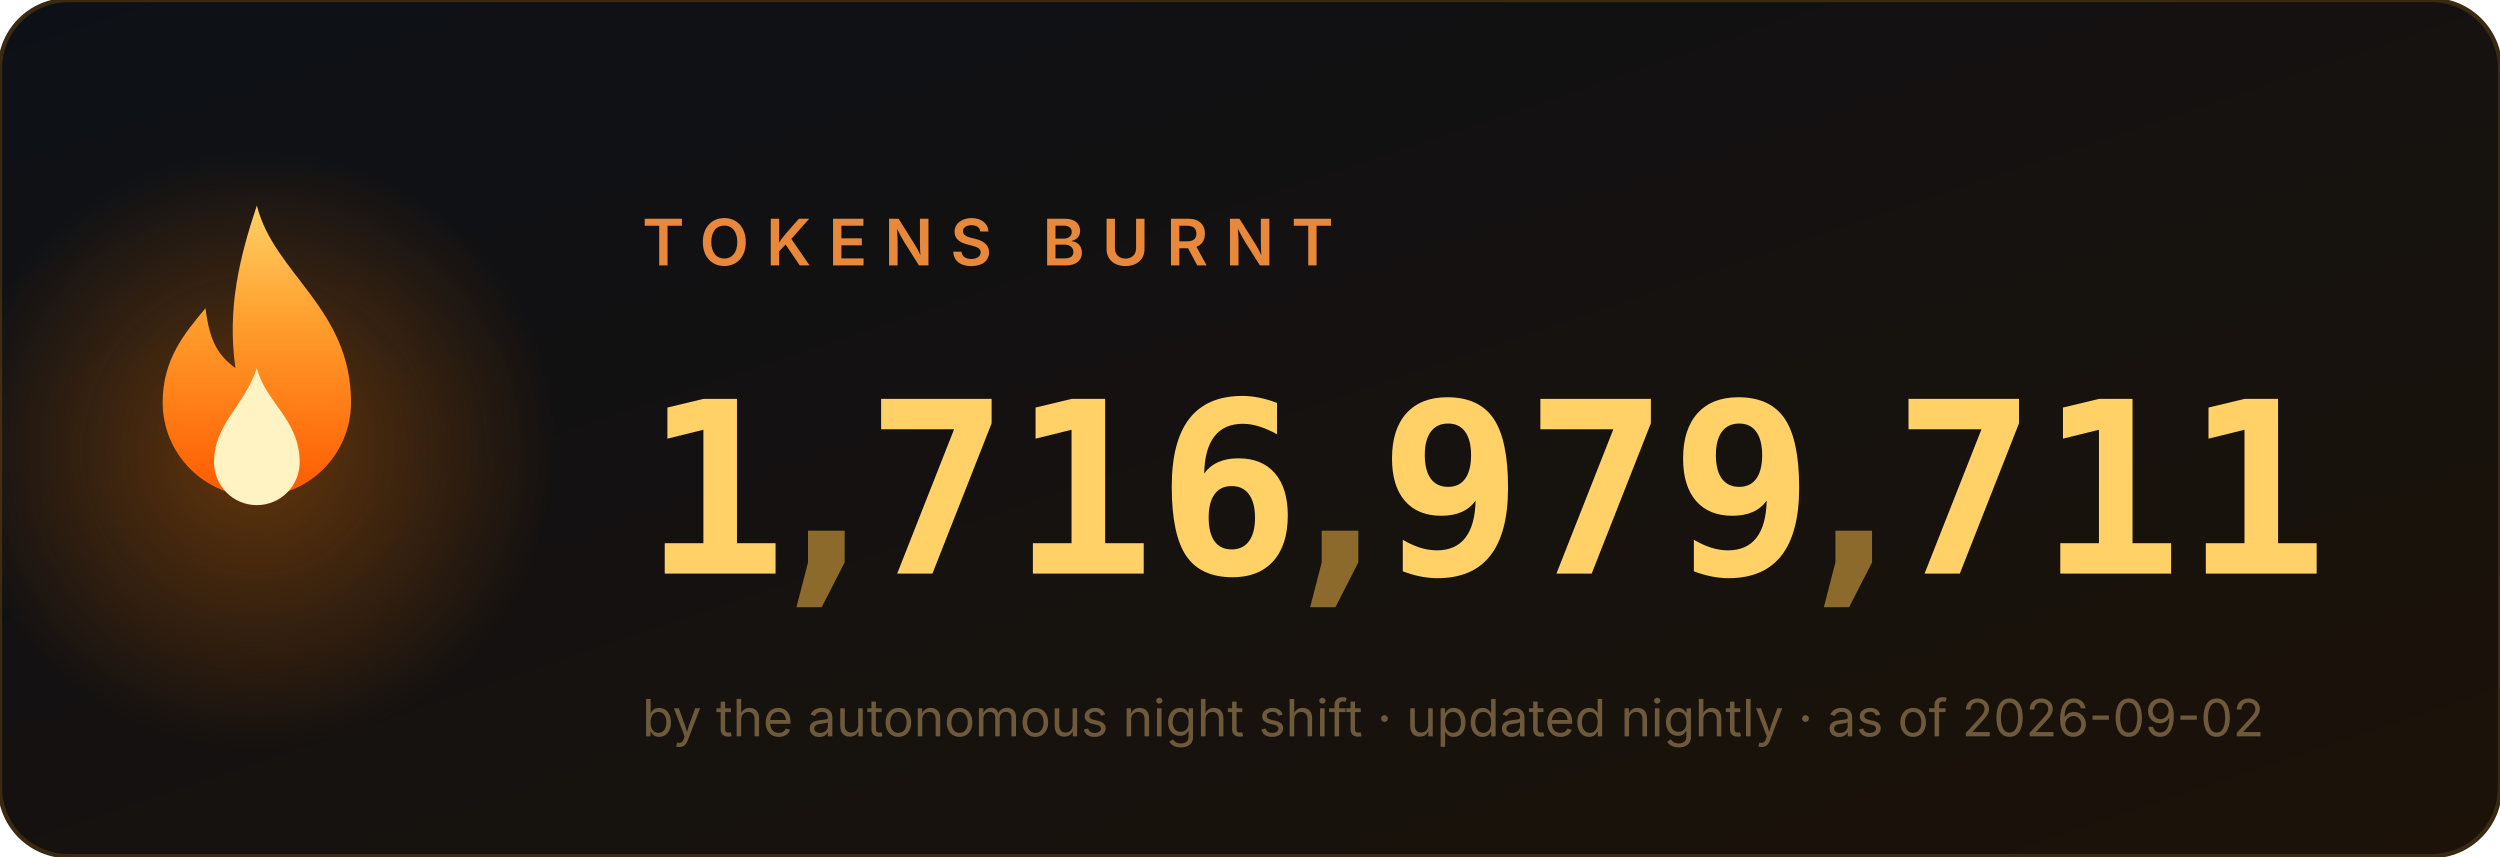
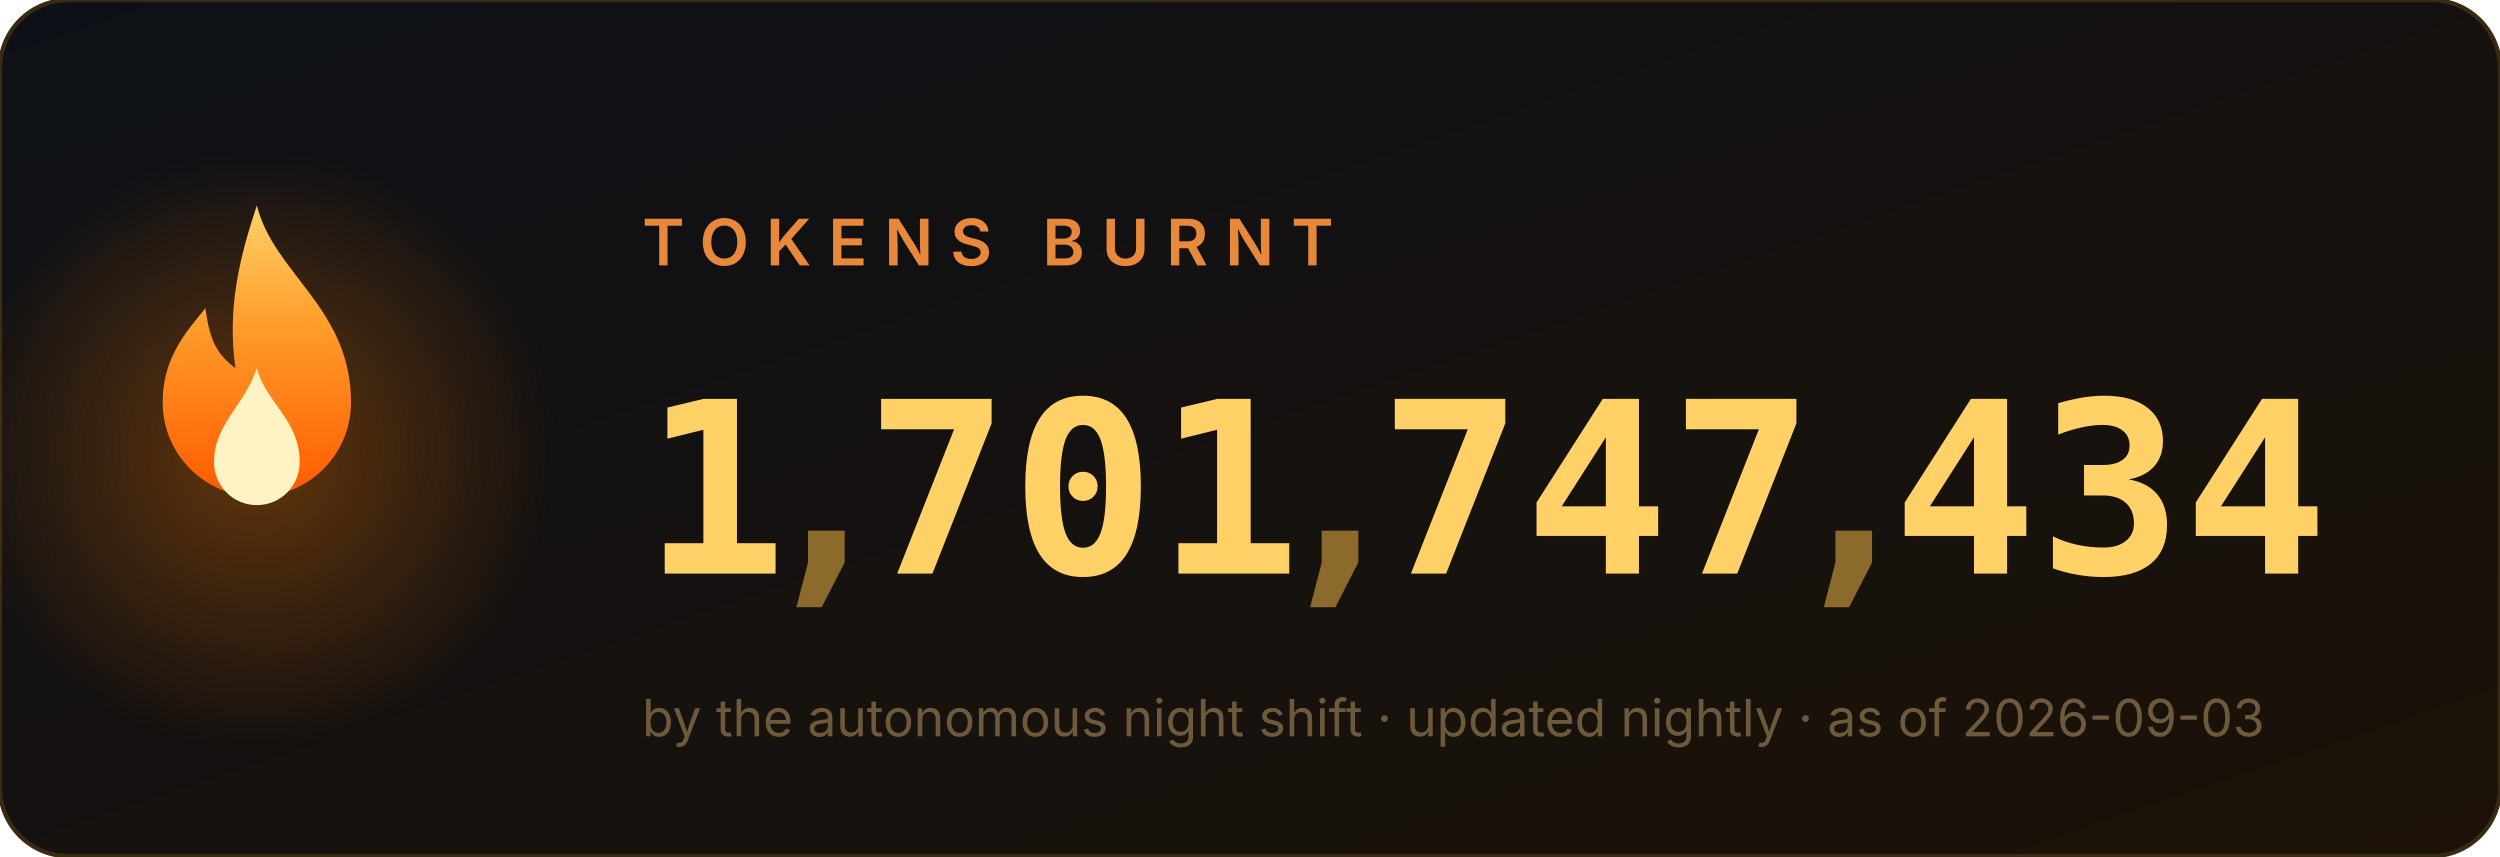
- <svg xmlns="http://www.w3.org/2000/svg" width="584" height="200" viewBox="0 0 584 200" role="img" aria-label="1,716,979,711 tokens burnt">
+ <svg xmlns="http://www.w3.org/2000/svg" width="584" height="200" viewBox="0 0 584 200" role="img" aria-label="1,701,747,434 tokens burnt">
  <style>
.num{font:700 56px ui-monospace,'Cascadia Code',Menlo,Consolas,monospace;fill:#ffd166}
.comma{fill:#8b6a2b}
.label{font:600 15px -apple-system,'Segoe UI',sans-serif;fill:#e8883a;letter-spacing:4px}
.sub{font:400 12px -apple-system,'Segoe UI',sans-serif;fill:#6e5a3a}
</style>
  <defs>
    <linearGradient id="bg" x1="0" y1="0" x2="1" y2="1">
      <stop offset="0" stop-color="#0d1117" />
      <stop offset="1" stop-color="#1c1208" />
    </linearGradient>
    <linearGradient id="fg" x1="0" y1="1" x2="0" y2="0">
      <stop offset="0" stop-color="#ff5a00" />
      <stop offset=".6" stop-color="#ff9e2c" />
      <stop offset="1" stop-color="#ffd166" />
    </linearGradient>
    <radialGradient id="halo">
      <stop offset="0" stop-color="#ff7b00" />
      <stop offset="1" stop-color="#ff7b00" stop-opacity="0" />
    </radialGradient>
  </defs>
  <rect width="584" height="200" rx="16" fill="url(#bg)" stroke="#3a2a12" />
  <circle cx="60" cy="105" r="70" fill="url(#halo)" opacity=".35">
    <animate attributeName="opacity" values=".25;.55;.25" dur="2.2s" repeatCount="indefinite" />
  </circle>
  <g transform="translate(60,128)">
    <g>
      <animateTransform attributeName="transform" type="scale" values="1 1;.95 1.1;1 1" dur="1.6s" repeatCount="indefinite" additive="sum" calcMode="spline" keySplines=".4 0 .6 1;.4 0 .6 1" />
      <path d="M0 -80c4 16 22 24 22 46a22 22 0 1 1-44 0c0-10 5-16 10-22 1 8 3 11 7 14-2-14 1-26 5-38z" fill="url(#fg)" />
      <path d="M0 -42c2 8 10 12 10 22a10 10 0 1 1-20 0c0-9 7-13 10-22z" fill="#fff3c4">
        <animateTransform attributeName="transform" type="scale" values="1 1;1.06 .92;1 1" dur="1.1s" repeatCount="indefinite" additive="sum" calcMode="spline" keySplines=".4 0 .6 1;.4 0 .6 1" />
      </path>
    </g>
  </g>
  <text x="150" y="62" class="label">TOKENS BURNT</text>
  <svg x="150" y="84" width="34" height="64" viewBox="0 0 34 64">
    <g transform="translate(0,-64)">
      <g>
        <animateTransform attributeName="transform" type="translate" values="0 64;0 64;0 0" keyTimes="0;0.000;1" dur="0.97s" begin="0s" fill="freeze" additive="sum" calcMode="spline" keySplines="0 0 1 1;.2 .7 .3 1" />
        <text x="17" y="50" class="num" text-anchor="middle">0</text>
        <text x="17" y="114" class="num" text-anchor="middle">1</text>
        <text x="17" y="178" class="num" text-anchor="middle">2</text>
        <text x="17" y="242" class="num" text-anchor="middle">3</text>
        <text x="17" y="306" class="num" text-anchor="middle">4</text>
        <text x="17" y="370" class="num" text-anchor="middle">5</text>
        <text x="17" y="434" class="num" text-anchor="middle">6</text>
        <text x="17" y="498" class="num" text-anchor="middle">7</text>
        <text x="17" y="562" class="num" text-anchor="middle">8</text>
        <text x="17" y="626" class="num" text-anchor="middle">9</text>
      </g>
    </g>
  </svg>
  <text x="193" y="134" class="num comma" text-anchor="middle">,</text>
  <svg x="202" y="84" width="34" height="64" viewBox="0 0 34 64">
    <g transform="translate(0,-448)">
      <g>
        <animateTransform attributeName="transform" type="translate" values="0 448;0 448;0 0" keyTimes="0;0.147;1" dur="1.63s" begin="0s" fill="freeze" additive="sum" calcMode="spline" keySplines="0 0 1 1;.2 .7 .3 1" />
        <text x="17" y="50" class="num" text-anchor="middle">0</text>
        <text x="17" y="114" class="num" text-anchor="middle">1</text>
        <text x="17" y="178" class="num" text-anchor="middle">2</text>
        <text x="17" y="242" class="num" text-anchor="middle">3</text>
        <text x="17" y="306" class="num" text-anchor="middle">4</text>
        <text x="17" y="370" class="num" text-anchor="middle">5</text>
        <text x="17" y="434" class="num" text-anchor="middle">6</text>
        <text x="17" y="498" class="num" text-anchor="middle">7</text>
        <text x="17" y="562" class="num" text-anchor="middle">8</text>
        <text x="17" y="626" class="num" text-anchor="middle">9</text>
      </g>
    </g>
  </svg>
  <svg x="236" y="84" width="34" height="64" viewBox="0 0 34 64">
+     <g transform="translate(0,0)">
+       <g>
+         <animateTransform attributeName="transform" type="translate" values="0 0;0 0;0 0" keyTimes="0;0.286;1" dur="1.26s" begin="0s" fill="freeze" additive="sum" calcMode="spline" keySplines="0 0 1 1;.2 .7 .3 1" />
+         <text x="17" y="50" class="num" text-anchor="middle">0</text>
+         <text x="17" y="114" class="num" text-anchor="middle">1</text>
+         <text x="17" y="178" class="num" text-anchor="middle">2</text>
+         <text x="17" y="242" class="num" text-anchor="middle">3</text>
+         <text x="17" y="306" class="num" text-anchor="middle">4</text>
+         <text x="17" y="370" class="num" text-anchor="middle">5</text>
+         <text x="17" y="434" class="num" text-anchor="middle">6</text>
+         <text x="17" y="498" class="num" text-anchor="middle">7</text>
+         <text x="17" y="562" class="num" text-anchor="middle">8</text>
+         <text x="17" y="626" class="num" text-anchor="middle">9</text>
+       </g>
+     </g>
+   </svg>
+   <svg x="270" y="84" width="34" height="64" viewBox="0 0 34 64">
    <g transform="translate(0,-64)">
      <g>
-         <animateTransform attributeName="transform" type="translate" values="0 64;0 64;0 0" keyTimes="0;0.271;1" dur="1.33s" begin="0s" fill="freeze" additive="sum" calcMode="spline" keySplines="0 0 1 1;.2 .7 .3 1" />
-         <text x="17" y="50" class="num" text-anchor="middle">0</text>
-         <text x="17" y="114" class="num" text-anchor="middle">1</text>
-         <text x="17" y="178" class="num" text-anchor="middle">2</text>
-         <text x="17" y="242" class="num" text-anchor="middle">3</text>
-         <text x="17" y="306" class="num" text-anchor="middle">4</text>
-         <text x="17" y="370" class="num" text-anchor="middle">5</text>
-         <text x="17" y="434" class="num" text-anchor="middle">6</text>
-         <text x="17" y="498" class="num" text-anchor="middle">7</text>
-         <text x="17" y="562" class="num" text-anchor="middle">8</text>
-         <text x="17" y="626" class="num" text-anchor="middle">9</text>
-       </g>
-     </g>
-   </svg>
-   <svg x="270" y="84" width="34" height="64" viewBox="0 0 34 64">
-     <g transform="translate(0,-384)">
-       <g>
-         <animateTransform attributeName="transform" type="translate" values="0 384;0 384;0 0" keyTimes="0;0.267;1" dur="1.80s" begin="0s" fill="freeze" additive="sum" calcMode="spline" keySplines="0 0 1 1;.2 .7 .3 1" />
+         <animateTransform attributeName="transform" type="translate" values="0 64;0 64;0 0" keyTimes="0;0.331;1" dur="1.45s" begin="0s" fill="freeze" additive="sum" calcMode="spline" keySplines="0 0 1 1;.2 .7 .3 1" />
        <text x="17" y="50" class="num" text-anchor="middle">0</text>
        <text x="17" y="114" class="num" text-anchor="middle">1</text>
        <text x="17" y="178" class="num" text-anchor="middle">2</text>
        <text x="17" y="242" class="num" text-anchor="middle">3</text>
        <text x="17" y="306" class="num" text-anchor="middle">4</text>
        <text x="17" y="370" class="num" text-anchor="middle">5</text>
        <text x="17" y="434" class="num" text-anchor="middle">6</text>
        <text x="17" y="498" class="num" text-anchor="middle">7</text>
        <text x="17" y="562" class="num" text-anchor="middle">8</text>
        <text x="17" y="626" class="num" text-anchor="middle">9</text>
      </g>
    </g>
  </svg>
  <text x="313" y="134" class="num comma" text-anchor="middle">,</text>
  <svg x="322" y="84" width="34" height="64" viewBox="0 0 34 64">
-     <g transform="translate(0,-576)">
-       <g>
-         <animateTransform attributeName="transform" type="translate" values="0 576;0 576;0 0" keyTimes="0;0.320;1" dur="2.25s" begin="0s" fill="freeze" additive="sum" calcMode="spline" keySplines="0 0 1 1;.2 .7 .3 1" />
+     <g transform="translate(0,-448)">
+       <g>
+         <animateTransform attributeName="transform" type="translate" values="0 448;0 448;0 0" keyTimes="0;0.341;1" dur="2.11s" begin="0s" fill="freeze" additive="sum" calcMode="spline" keySplines="0 0 1 1;.2 .7 .3 1" />
        <text x="17" y="50" class="num" text-anchor="middle">0</text>
        <text x="17" y="114" class="num" text-anchor="middle">1</text>
        <text x="17" y="178" class="num" text-anchor="middle">2</text>
        <text x="17" y="242" class="num" text-anchor="middle">3</text>
        <text x="17" y="306" class="num" text-anchor="middle">4</text>
        <text x="17" y="370" class="num" text-anchor="middle">5</text>
        <text x="17" y="434" class="num" text-anchor="middle">6</text>
        <text x="17" y="498" class="num" text-anchor="middle">7</text>
        <text x="17" y="562" class="num" text-anchor="middle">8</text>
        <text x="17" y="626" class="num" text-anchor="middle">9</text>
      </g>
    </g>
  </svg>
  <svg x="356" y="84" width="34" height="64" viewBox="0 0 34 64">
+     <g transform="translate(0,-256)">
+       <g>
+         <animateTransform attributeName="transform" type="translate" values="0 256;0 256;0 0" keyTimes="0;0.416;1" dur="2.02s" begin="0s" fill="freeze" additive="sum" calcMode="spline" keySplines="0 0 1 1;.2 .7 .3 1" />
+         <text x="17" y="50" class="num" text-anchor="middle">0</text>
+         <text x="17" y="114" class="num" text-anchor="middle">1</text>
+         <text x="17" y="178" class="num" text-anchor="middle">2</text>
+         <text x="17" y="242" class="num" text-anchor="middle">3</text>
+         <text x="17" y="306" class="num" text-anchor="middle">4</text>
+         <text x="17" y="370" class="num" text-anchor="middle">5</text>
+         <text x="17" y="434" class="num" text-anchor="middle">6</text>
+         <text x="17" y="498" class="num" text-anchor="middle">7</text>
+         <text x="17" y="562" class="num" text-anchor="middle">8</text>
+         <text x="17" y="626" class="num" text-anchor="middle">9</text>
+       </g>
+     </g>
+   </svg>
+   <svg x="390" y="84" width="34" height="64" viewBox="0 0 34 64">
    <g transform="translate(0,-448)">
      <g>
-         <animateTransform attributeName="transform" type="translate" values="0 448;0 448;0 0" keyTimes="0;0.377;1" dur="2.23s" begin="0s" fill="freeze" additive="sum" calcMode="spline" keySplines="0 0 1 1;.2 .7 .3 1" />
-         <text x="17" y="50" class="num" text-anchor="middle">0</text>
-         <text x="17" y="114" class="num" text-anchor="middle">1</text>
-         <text x="17" y="178" class="num" text-anchor="middle">2</text>
-         <text x="17" y="242" class="num" text-anchor="middle">3</text>
-         <text x="17" y="306" class="num" text-anchor="middle">4</text>
-         <text x="17" y="370" class="num" text-anchor="middle">5</text>
-         <text x="17" y="434" class="num" text-anchor="middle">6</text>
-         <text x="17" y="498" class="num" text-anchor="middle">7</text>
-         <text x="17" y="562" class="num" text-anchor="middle">8</text>
-         <text x="17" y="626" class="num" text-anchor="middle">9</text>
-       </g>
-     </g>
-   </svg>
-   <svg x="390" y="84" width="34" height="64" viewBox="0 0 34 64">
-     <g transform="translate(0,-576)">
-       <g>
-         <animateTransform attributeName="transform" type="translate" values="0 576;0 576;0 0" keyTimes="0;0.386;1" dur="2.49s" begin="0s" fill="freeze" additive="sum" calcMode="spline" keySplines="0 0 1 1;.2 .7 .3 1" />
+         <animateTransform attributeName="transform" type="translate" values="0 448;0 448;0 0" keyTimes="0;0.409;1" dur="2.35s" begin="0s" fill="freeze" additive="sum" calcMode="spline" keySplines="0 0 1 1;.2 .7 .3 1" />
        <text x="17" y="50" class="num" text-anchor="middle">0</text>
        <text x="17" y="114" class="num" text-anchor="middle">1</text>
        <text x="17" y="178" class="num" text-anchor="middle">2</text>
        <text x="17" y="242" class="num" text-anchor="middle">3</text>
        <text x="17" y="306" class="num" text-anchor="middle">4</text>
        <text x="17" y="370" class="num" text-anchor="middle">5</text>
        <text x="17" y="434" class="num" text-anchor="middle">6</text>
        <text x="17" y="498" class="num" text-anchor="middle">7</text>
        <text x="17" y="562" class="num" text-anchor="middle">8</text>
        <text x="17" y="626" class="num" text-anchor="middle">9</text>
      </g>
    </g>
  </svg>
  <text x="433" y="134" class="num comma" text-anchor="middle">,</text>
  <svg x="442" y="84" width="34" height="64" viewBox="0 0 34 64">
-     <g transform="translate(0,-448)">
-       <g>
-         <animateTransform attributeName="transform" type="translate" values="0 448;0 448;0 0" keyTimes="0;0.463;1" dur="2.59s" begin="0s" fill="freeze" additive="sum" calcMode="spline" keySplines="0 0 1 1;.2 .7 .3 1" />
+     <g transform="translate(0,-256)">
+       <g>
+         <animateTransform attributeName="transform" type="translate" values="0 256;0 256;0 0" keyTimes="0;0.504;1" dur="2.38s" begin="0s" fill="freeze" additive="sum" calcMode="spline" keySplines="0 0 1 1;.2 .7 .3 1" />
        <text x="17" y="50" class="num" text-anchor="middle">0</text>
        <text x="17" y="114" class="num" text-anchor="middle">1</text>
        <text x="17" y="178" class="num" text-anchor="middle">2</text>
        <text x="17" y="242" class="num" text-anchor="middle">3</text>
        <text x="17" y="306" class="num" text-anchor="middle">4</text>
        <text x="17" y="370" class="num" text-anchor="middle">5</text>
        <text x="17" y="434" class="num" text-anchor="middle">6</text>
        <text x="17" y="498" class="num" text-anchor="middle">7</text>
        <text x="17" y="562" class="num" text-anchor="middle">8</text>
        <text x="17" y="626" class="num" text-anchor="middle">9</text>
      </g>
    </g>
  </svg>
  <svg x="476" y="84" width="34" height="64" viewBox="0 0 34 64">
-     <g transform="translate(0,-64)">
-       <g>
-         <animateTransform attributeName="transform" type="translate" values="0 64;0 64;0 0" keyTimes="0;0.576;1" dur="2.29s" begin="0s" fill="freeze" additive="sum" calcMode="spline" keySplines="0 0 1 1;.2 .7 .3 1" />
+     <g transform="translate(0,-192)">
+       <g>
+         <animateTransform attributeName="transform" type="translate" values="0 192;0 192;0 0" keyTimes="0;0.543;1" dur="2.43s" begin="0s" fill="freeze" additive="sum" calcMode="spline" keySplines="0 0 1 1;.2 .7 .3 1" />
        <text x="17" y="50" class="num" text-anchor="middle">0</text>
        <text x="17" y="114" class="num" text-anchor="middle">1</text>
        <text x="17" y="178" class="num" text-anchor="middle">2</text>
        <text x="17" y="242" class="num" text-anchor="middle">3</text>
        <text x="17" y="306" class="num" text-anchor="middle">4</text>
        <text x="17" y="370" class="num" text-anchor="middle">5</text>
        <text x="17" y="434" class="num" text-anchor="middle">6</text>
        <text x="17" y="498" class="num" text-anchor="middle">7</text>
        <text x="17" y="562" class="num" text-anchor="middle">8</text>
        <text x="17" y="626" class="num" text-anchor="middle">9</text>
      </g>
    </g>
  </svg>
  <svg x="510" y="84" width="34" height="64" viewBox="0 0 34 64">
-     <g transform="translate(0,-64)">
-       <g>
-         <animateTransform attributeName="transform" type="translate" values="0 64;0 64;0 0" keyTimes="0;0.598;1" dur="2.41s" begin="0s" fill="freeze" additive="sum" calcMode="spline" keySplines="0 0 1 1;.2 .7 .3 1" />
-         <text x="17" y="50" class="num" text-anchor="middle">0</text>
-         <text x="17" y="114" class="num" text-anchor="middle">1</text>
-         <text x="17" y="178" class="num" text-anchor="middle">2</text>
-         <text x="17" y="242" class="num" text-anchor="middle">3</text>
-         <text x="17" y="306" class="num" text-anchor="middle">4</text>
-         <text x="17" y="370" class="num" text-anchor="middle">5</text>
-         <text x="17" y="434" class="num" text-anchor="middle">6</text>
-         <text x="17" y="498" class="num" text-anchor="middle">7</text>
-         <text x="17" y="562" class="num" text-anchor="middle">8</text>
-         <text x="17" y="626" class="num" text-anchor="middle">9</text>
-       </g>
-     </g>
-   </svg>
-   <text x="150" y="172" class="sub">by the autonomous night shift · updated nightly · as of 2026-09-02</text>
+     <g transform="translate(0,-256)">
+       <g>
+         <animateTransform attributeName="transform" type="translate" values="0 256;0 256;0 0" keyTimes="0;0.550;1" dur="2.62s" begin="0s" fill="freeze" additive="sum" calcMode="spline" keySplines="0 0 1 1;.2 .7 .3 1" />
+         <text x="17" y="50" class="num" text-anchor="middle">0</text>
+         <text x="17" y="114" class="num" text-anchor="middle">1</text>
+         <text x="17" y="178" class="num" text-anchor="middle">2</text>
+         <text x="17" y="242" class="num" text-anchor="middle">3</text>
+         <text x="17" y="306" class="num" text-anchor="middle">4</text>
+         <text x="17" y="370" class="num" text-anchor="middle">5</text>
+         <text x="17" y="434" class="num" text-anchor="middle">6</text>
+         <text x="17" y="498" class="num" text-anchor="middle">7</text>
+         <text x="17" y="562" class="num" text-anchor="middle">8</text>
+         <text x="17" y="626" class="num" text-anchor="middle">9</text>
+       </g>
+     </g>
+   </svg>
+   <text x="150" y="172" class="sub">by the autonomous night shift · updated nightly · as of 2026-09-03</text>
</svg>
